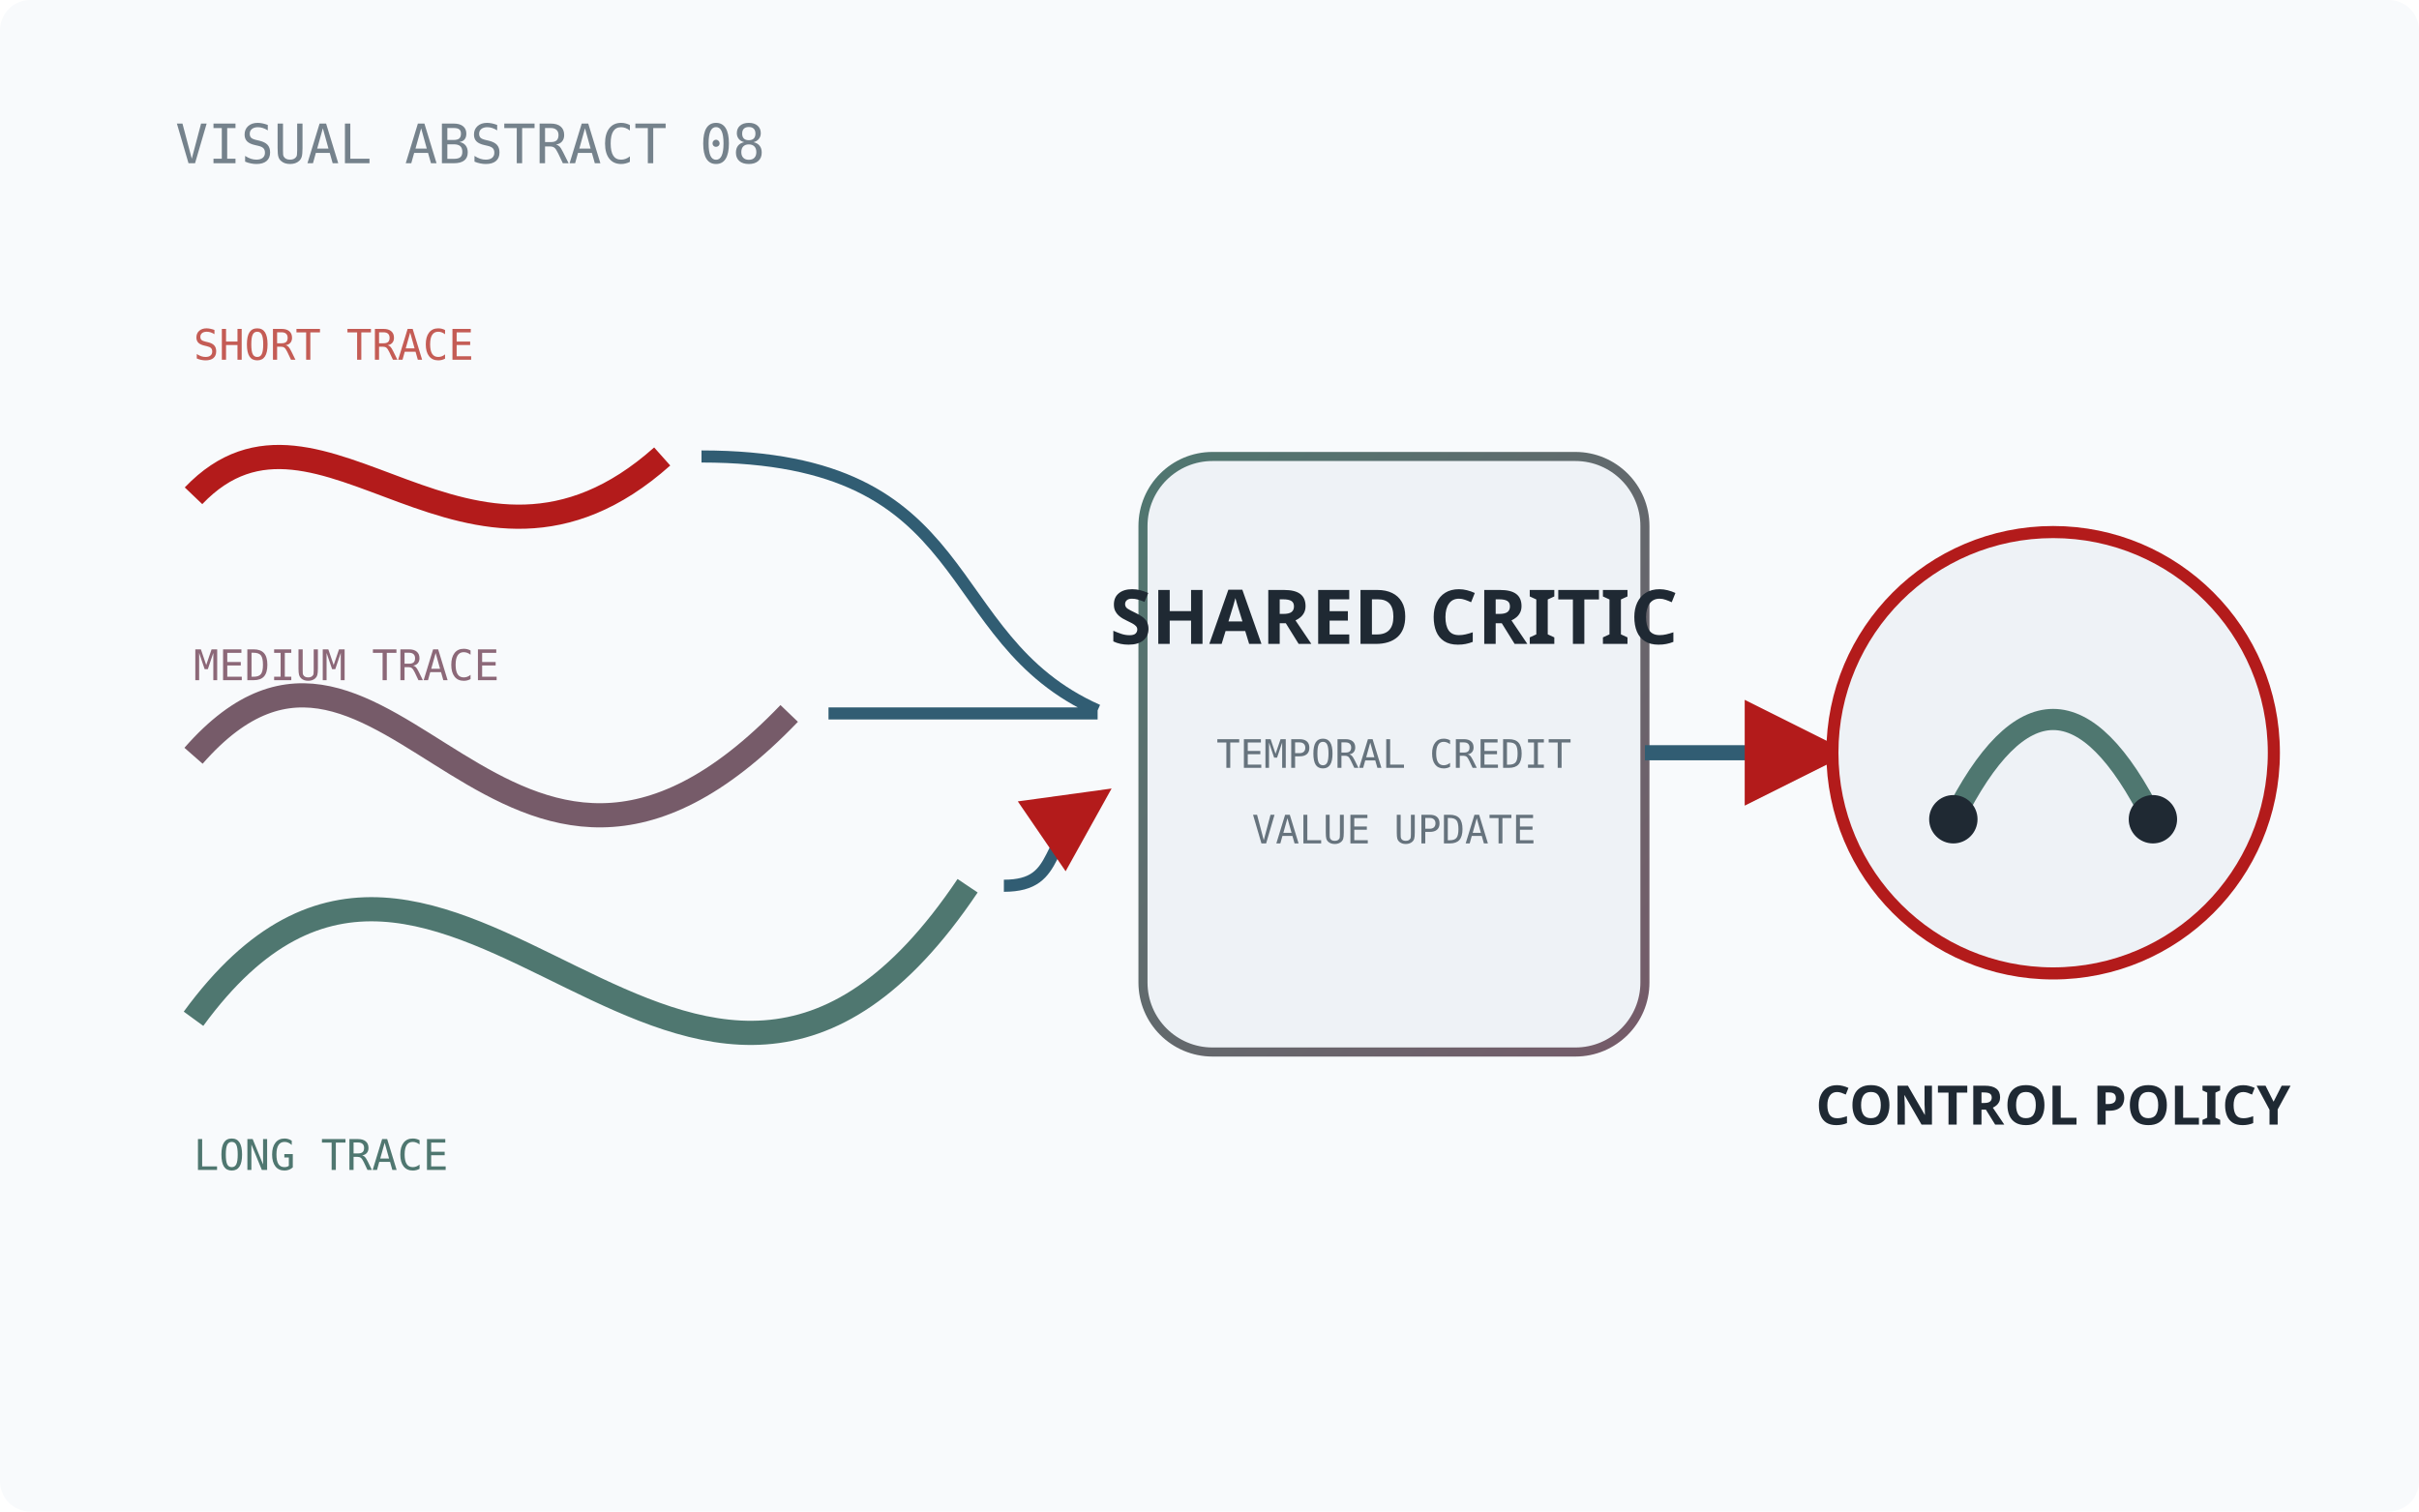
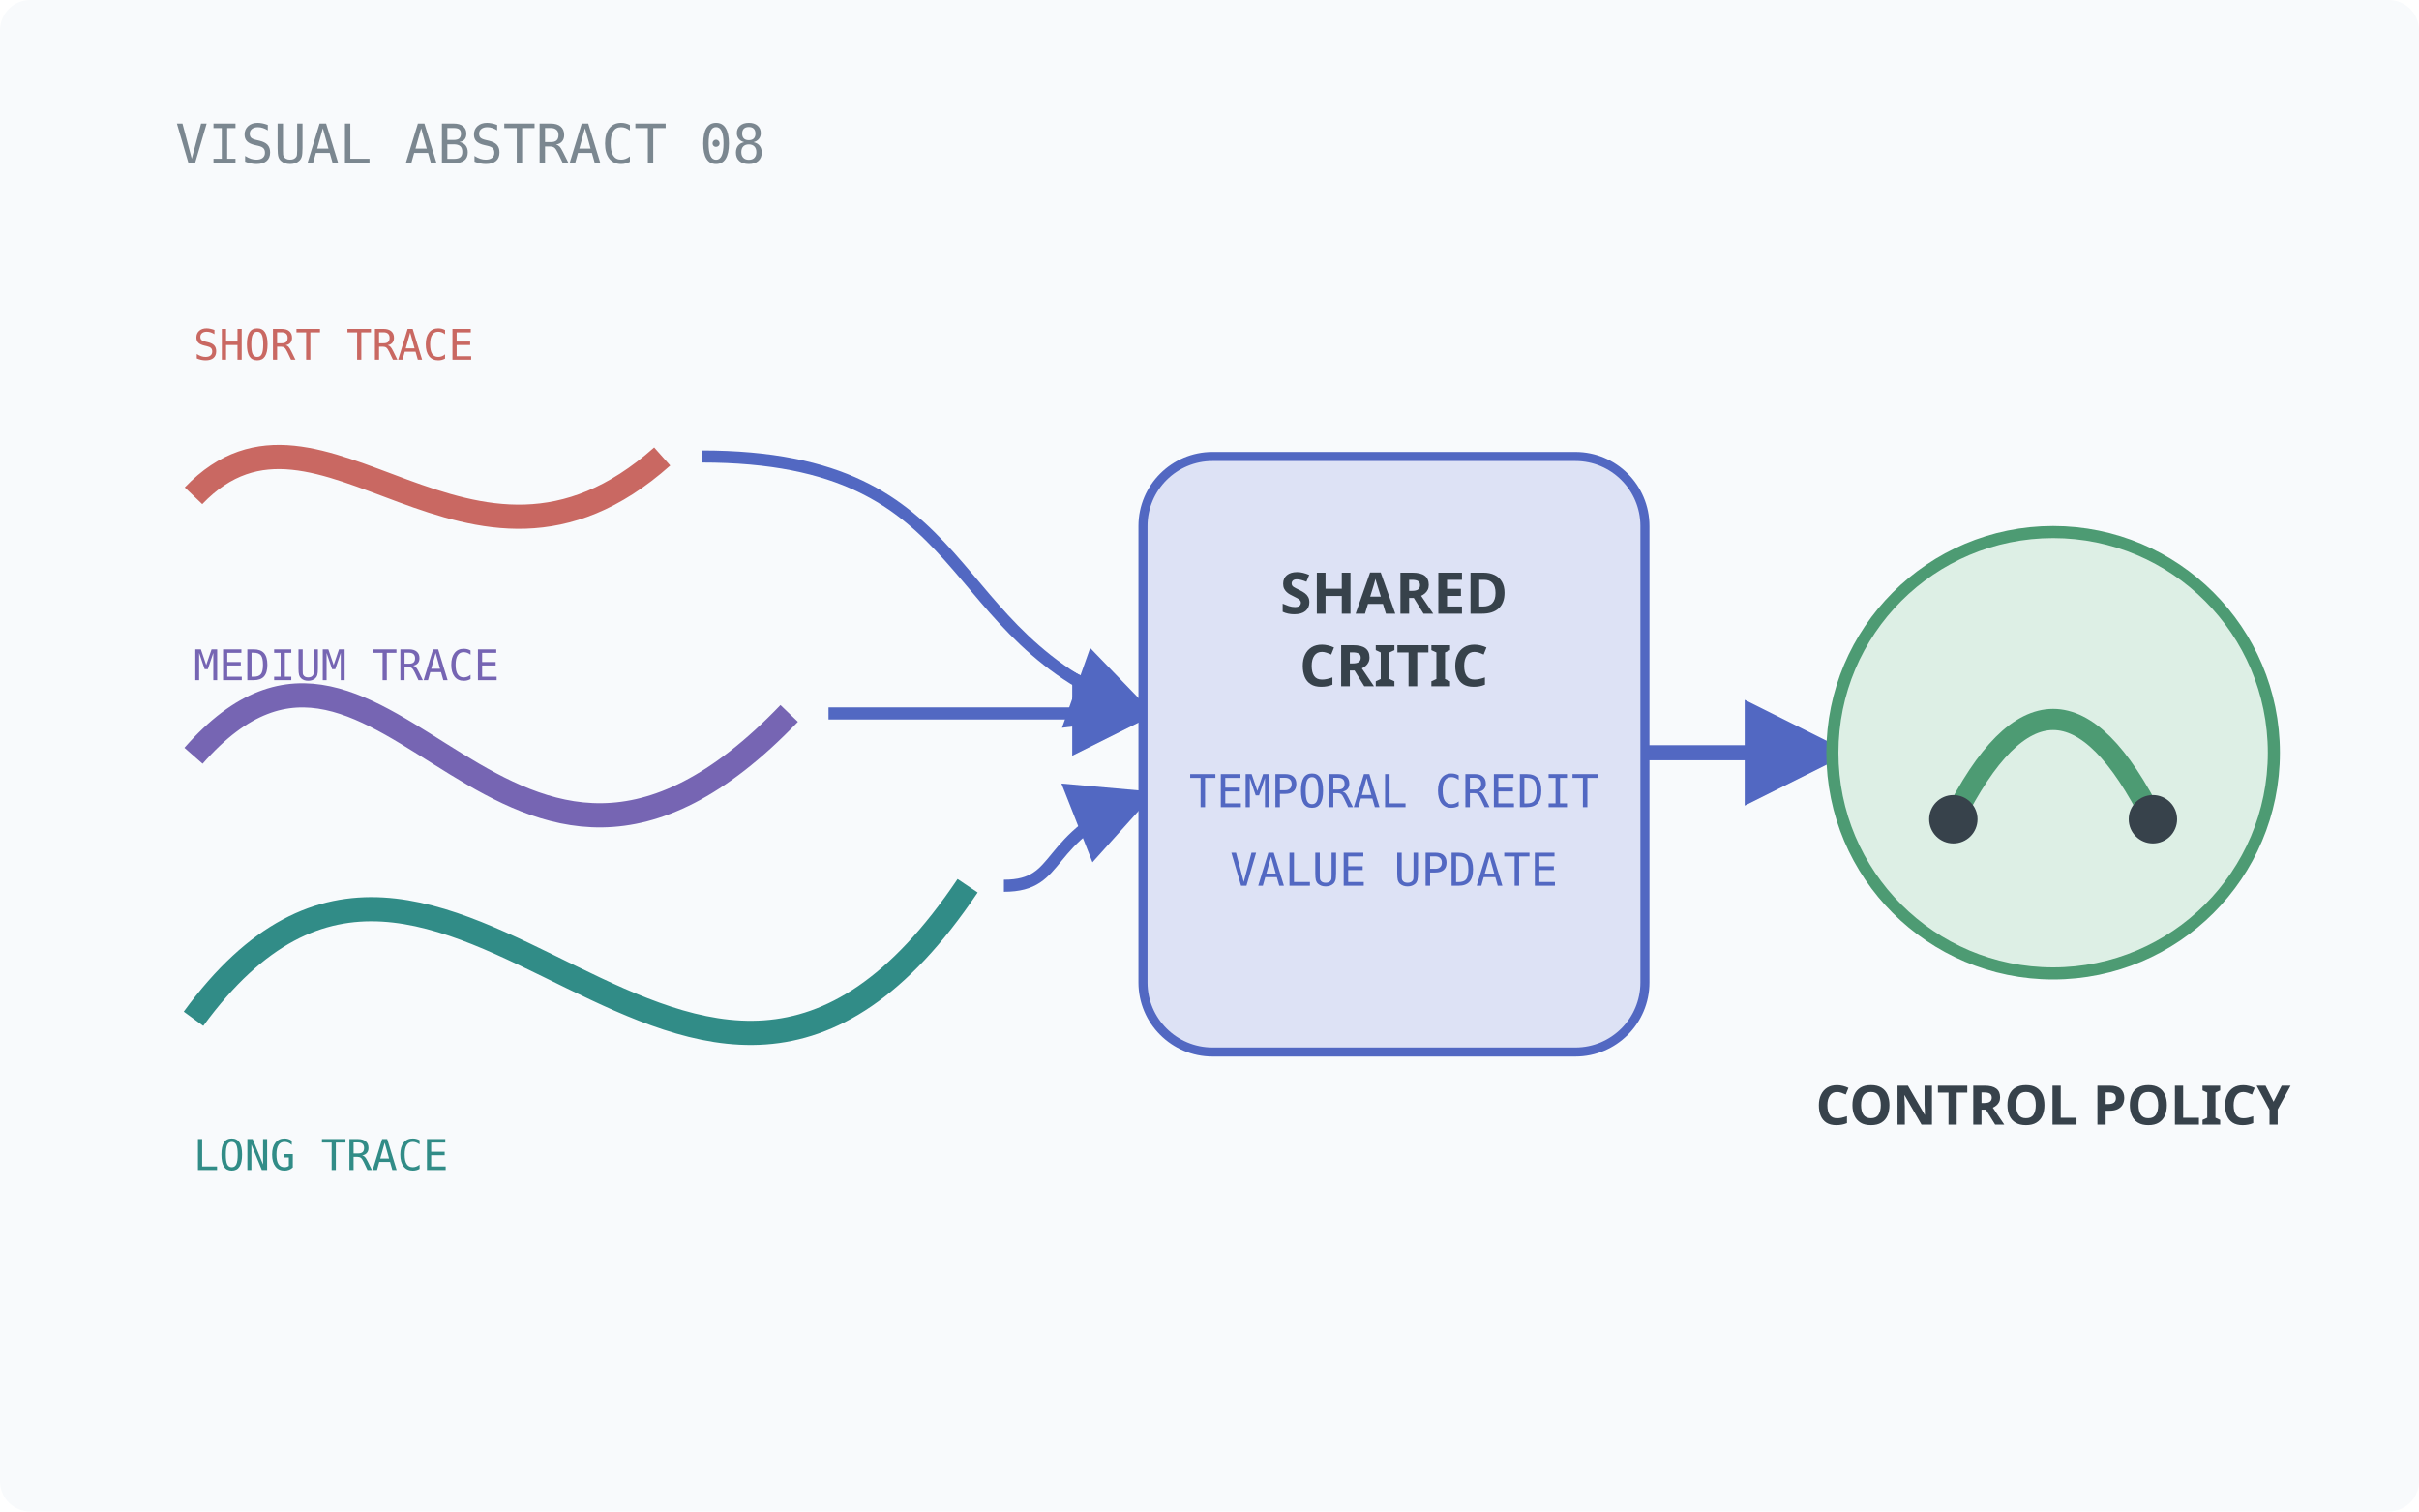
<svg xmlns="http://www.w3.org/2000/svg" viewBox="0 0 800 500" role="img" aria-labelledby="title desc">
  <defs>
-     <linearGradient id="g" x1="0" y1="0" x2="1" y2="1">
-       <stop stop-color="#4f7770" />
-       <stop offset="1" stop-color="#765b69" />
-     </linearGradient>
    <marker id="a" viewBox="0 0 10 10" refX="8" refY="5" markerWidth="7" markerHeight="7" orient="auto">
-       <path d="M0 0L10 5L0 10Z" fill="#b31b1b" />
+       <path d="M0 0L10 5L0 10Z" fill="#5268C2" />
    </marker>
  </defs>
-   <rect width="800" height="500" rx="10" fill="#f8fafc" />
-   <text x="58" y="54" fill="#75828c" font-family="monospace" font-size="18">VISUAL ABSTRACT 08</text>
+   <rect width="800" height="500" rx="10" fill="#F8FAFC" />
+   <text x="58" y="54" fill="#7B8790" font-family="monospace" font-size="18">VISUAL ABSTRACT 08</text>
  <g fill="none" stroke-width="8">
-     <path d="M64 164C106 120 155 208 219 151" stroke="#b31b1b" />
-     <path d="M64 250C128 177 166 335 261 236" stroke="#765b69" />
-     <path d="M64 337C148 222 228 430 320 293" stroke="#4f7770" />
+     <path d="M64 164C106 120 155 208 219 151" stroke="#C96862" />
+     <path d="M64 250C128 177 166 335 261 236" stroke="#7665B3" />
+     <path d="M64 337C148 222 228 430 320 293" stroke="#318C87" />
  </g>
-   <text x="64" y="119" fill="#c45c55" font-family="monospace" font-size="14">SHORT TRACE</text>
-   <text x="64" y="225" fill="#8c6878" font-family="monospace" font-size="14">MEDIUM TRACE</text>
-   <text x="64" y="387" fill="#4f7770" font-family="monospace" font-size="14">LONG TRACE</text>
-   <path d="M232 151C325 151 309 211 363 235M274 236H363M332 293C352 293 344 277 363 264" fill="none" stroke="#315d73" stroke-width="4" marker-end="url(#a)" />
-   <rect x="378" y="151" width="166" height="197" rx="23" fill="#eef2f6" stroke="url(#g)" stroke-width="3" />
-   <text x="461" y="213" text-anchor="middle" fill="#1f2933" font-family="sans-serif" font-size="25" font-weight="700">SHARED CRITIC</text>
-   <text x="461" y="254" text-anchor="middle" fill="#66737d" font-family="monospace" font-size="13">TEMPORAL CREDIT</text>
-   <text x="461" y="279" text-anchor="middle" fill="#66737d" font-family="monospace" font-size="13">VALUE UPDATE</text>
-   <path d="M544 249H605" stroke="#315d73" stroke-width="5" marker-end="url(#a)" />
-   <circle cx="679" cy="249" r="73" fill="#eef2f6" stroke="#b31b1b" stroke-width="4" />
-   <path d="M646 271Q679 205 712 271" fill="none" stroke="#4f7770" stroke-width="7" />
-   <circle cx="646" cy="271" r="8" fill="#1f2933" />
-   <circle cx="712" cy="271" r="8" fill="#1f2933" />
-   <text x="679" y="372" text-anchor="middle" fill="#1f2933" font-family="sans-serif" font-size="18" font-weight="700">CONTROL POLICY</text>
+   <text x="64" y="119" fill="#C96862" font-family="monospace" font-size="14">SHORT TRACE</text>
+   <text x="64" y="225" fill="#7665B3" font-family="monospace" font-size="14">MEDIUM TRACE</text>
+   <text x="64" y="387" fill="#318C87" font-family="monospace" font-size="14">LONG TRACE</text>
+   <path d="M232 151C325 151 309 211 377 235" fill="none" stroke="#5268C2" stroke-width="4" marker-end="url(#a)" />
+   <path d="M274 236H377" fill="none" stroke="#5268C2" stroke-width="4" marker-end="url(#a)" />
+   <path d="M332 293C352 293 344 277 377 264" fill="none" stroke="#5268C2" stroke-width="4" marker-end="url(#a)" />
+   <rect x="378" y="151" width="166" height="197" rx="23" fill="#DDE2F5" stroke="#5268C2" stroke-width="3" />
+   <text x="461" y="203" text-anchor="middle" fill="#37424B" font-family="sans-serif" font-size="19" font-weight="700">SHARED</text>
+   <text x="461" y="227" text-anchor="middle" fill="#37424B" font-family="sans-serif" font-size="19" font-weight="700">CRITIC</text>
+   <text x="461" y="267" text-anchor="middle" fill="#5268C2" font-family="monospace" font-size="15">TEMPORAL CREDIT</text>
+   <text x="461" y="293" text-anchor="middle" fill="#5268C2" font-family="monospace" font-size="15">VALUE UPDATE</text>
+   <path d="M544 249H605" stroke="#5268C2" stroke-width="5" marker-end="url(#a)" />
+   <circle cx="679" cy="249" r="73" fill="#DDEFE5" stroke="#4D9B73" stroke-width="4" />
+   <path d="M646 271Q679 205 712 271" fill="none" stroke="#4D9B73" stroke-width="7" />
+   <circle cx="646" cy="271" r="8" fill="#37424B" />
+   <circle cx="712" cy="271" r="8" fill="#37424B" />
+   <text x="679" y="372" text-anchor="middle" fill="#37424B" font-family="sans-serif" font-size="18" font-weight="700">CONTROL POLICY</text>
</svg>
